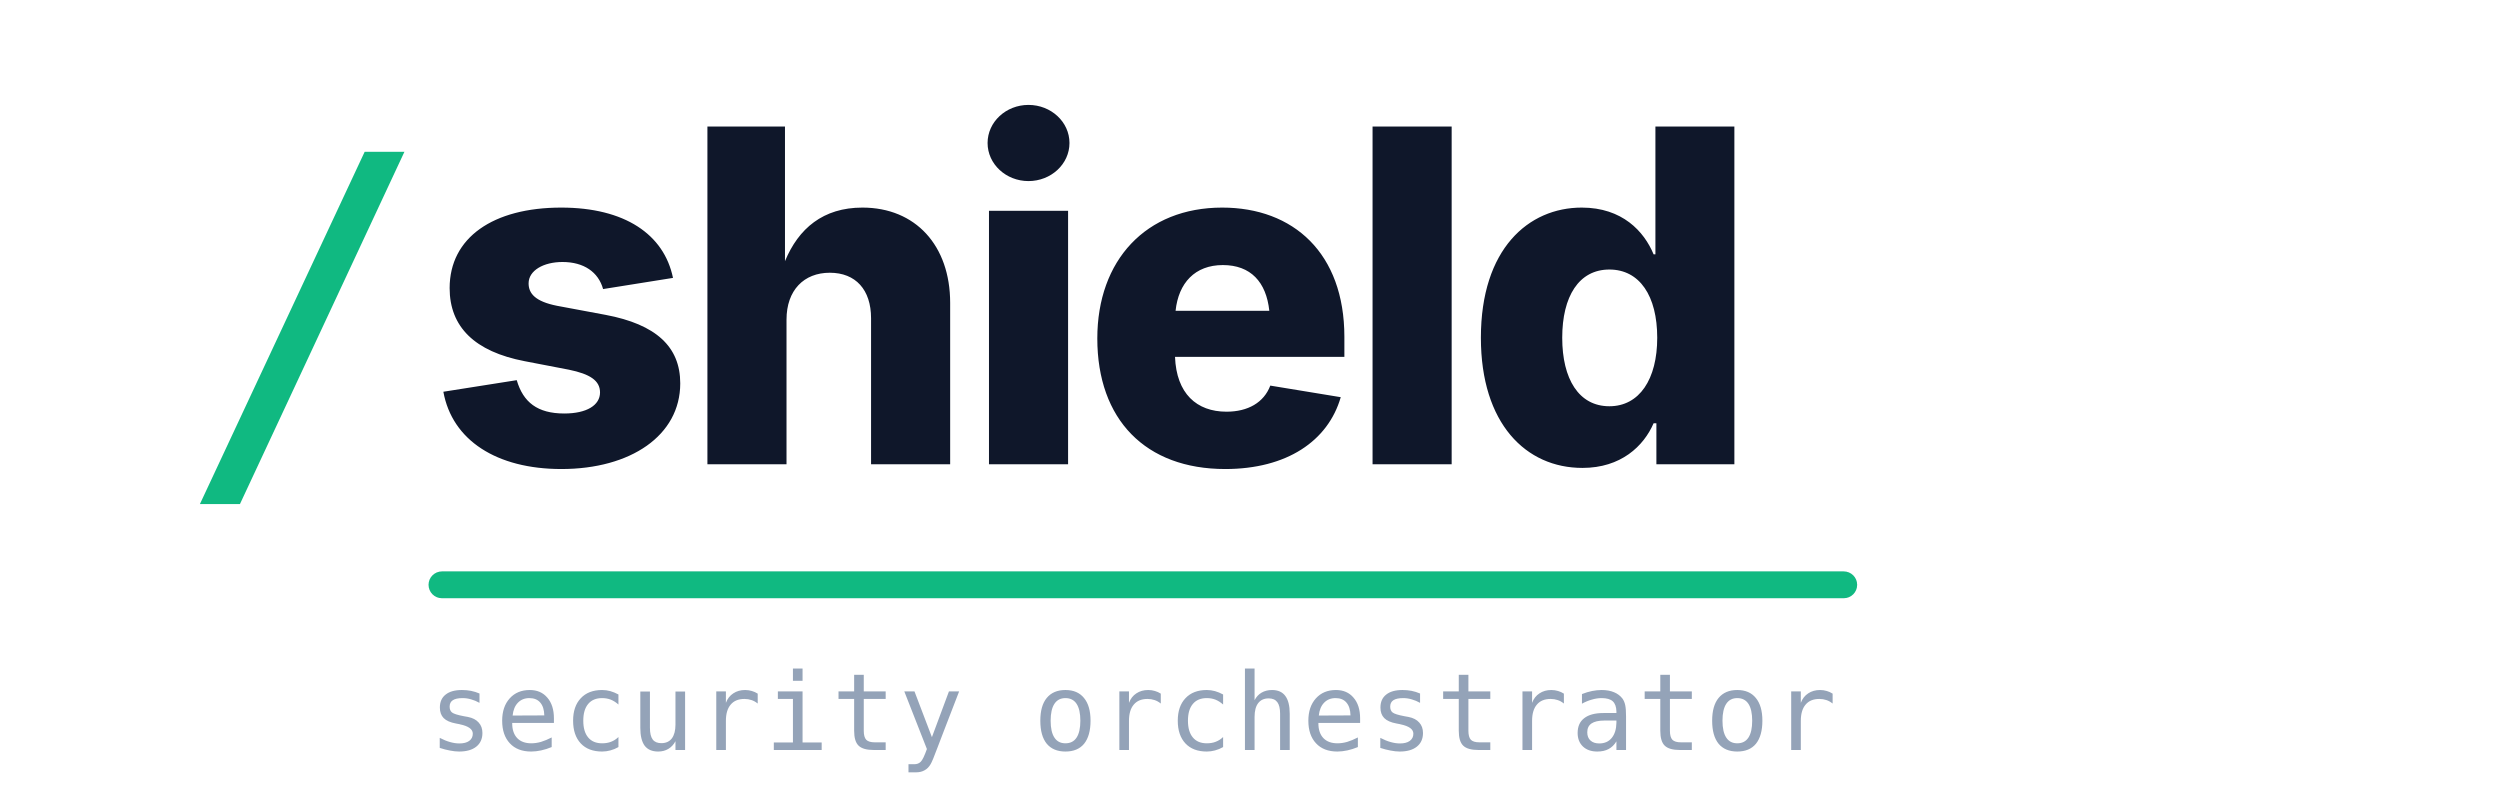
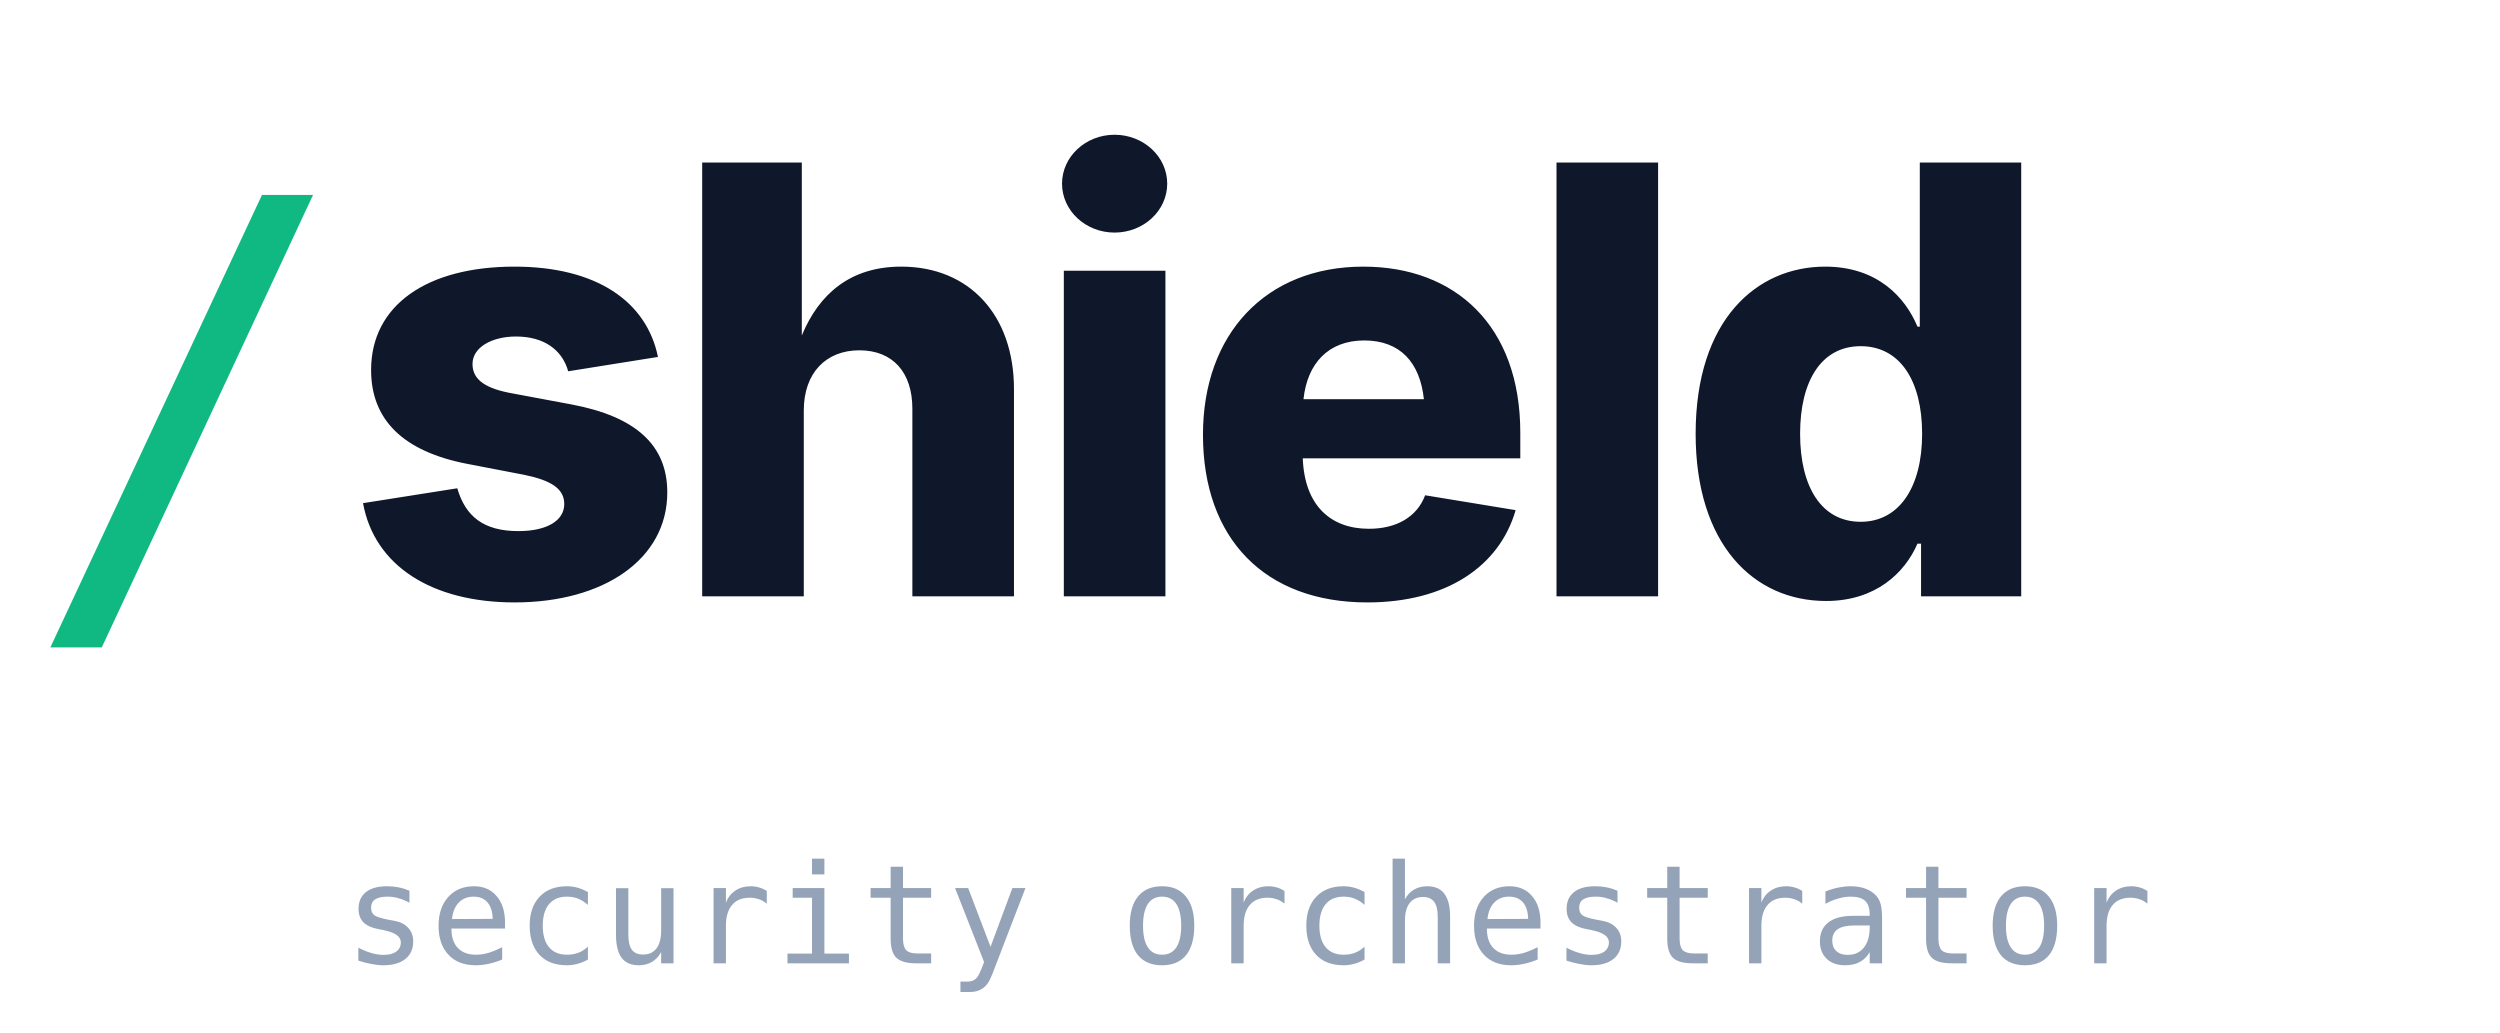
- <svg xmlns="http://www.w3.org/2000/svg" viewBox="0 0 280 90" width="280" height="90">
-   <text x="20" y="52" font-family="SF Mono, Fira Code, Consolas, monospace" font-size="48" font-weight="400" fill="#10b981">/</text>
-   <text x="48" y="52" font-family="Inter, -apple-system, Helvetica Neue, Arial, sans-serif" font-size="52" font-weight="800" letter-spacing="-1.5" fill="#0f172a">shield</text>
-   <rect x="48" y="64" width="160" height="3" rx="1.5" fill="#e2e8f0" />
-   <rect x="48" y="64" width="160" height="3" rx="1.5" fill="#10b981" />
-   <text x="48" y="84" font-family="SF Mono, Fira Code, Consolas, monospace" font-size="12" fill="#94a3b8" letter-spacing="0.3">security orchestrator</text>
+ <svg xmlns="http://www.w3.org/2000/svg" viewBox="0 0 218 90" width="218" height="90">
+   <text x="2" y="52" font-family="SF Mono, Fira Code, Consolas, monospace" font-size="48" font-weight="400" fill="#10b981">/</text>
+   <text x="30" y="52" font-family="Inter, -apple-system, Helvetica Neue, Arial, sans-serif" font-size="52" font-weight="800" letter-spacing="-1.5" fill="#0f172a">shield</text>
+   <text x="30" y="84" font-family="SF Mono, Fira Code, Consolas, monospace" font-size="12" fill="#94a3b8" letter-spacing="0.3">security orchestrator</text>
</svg>
